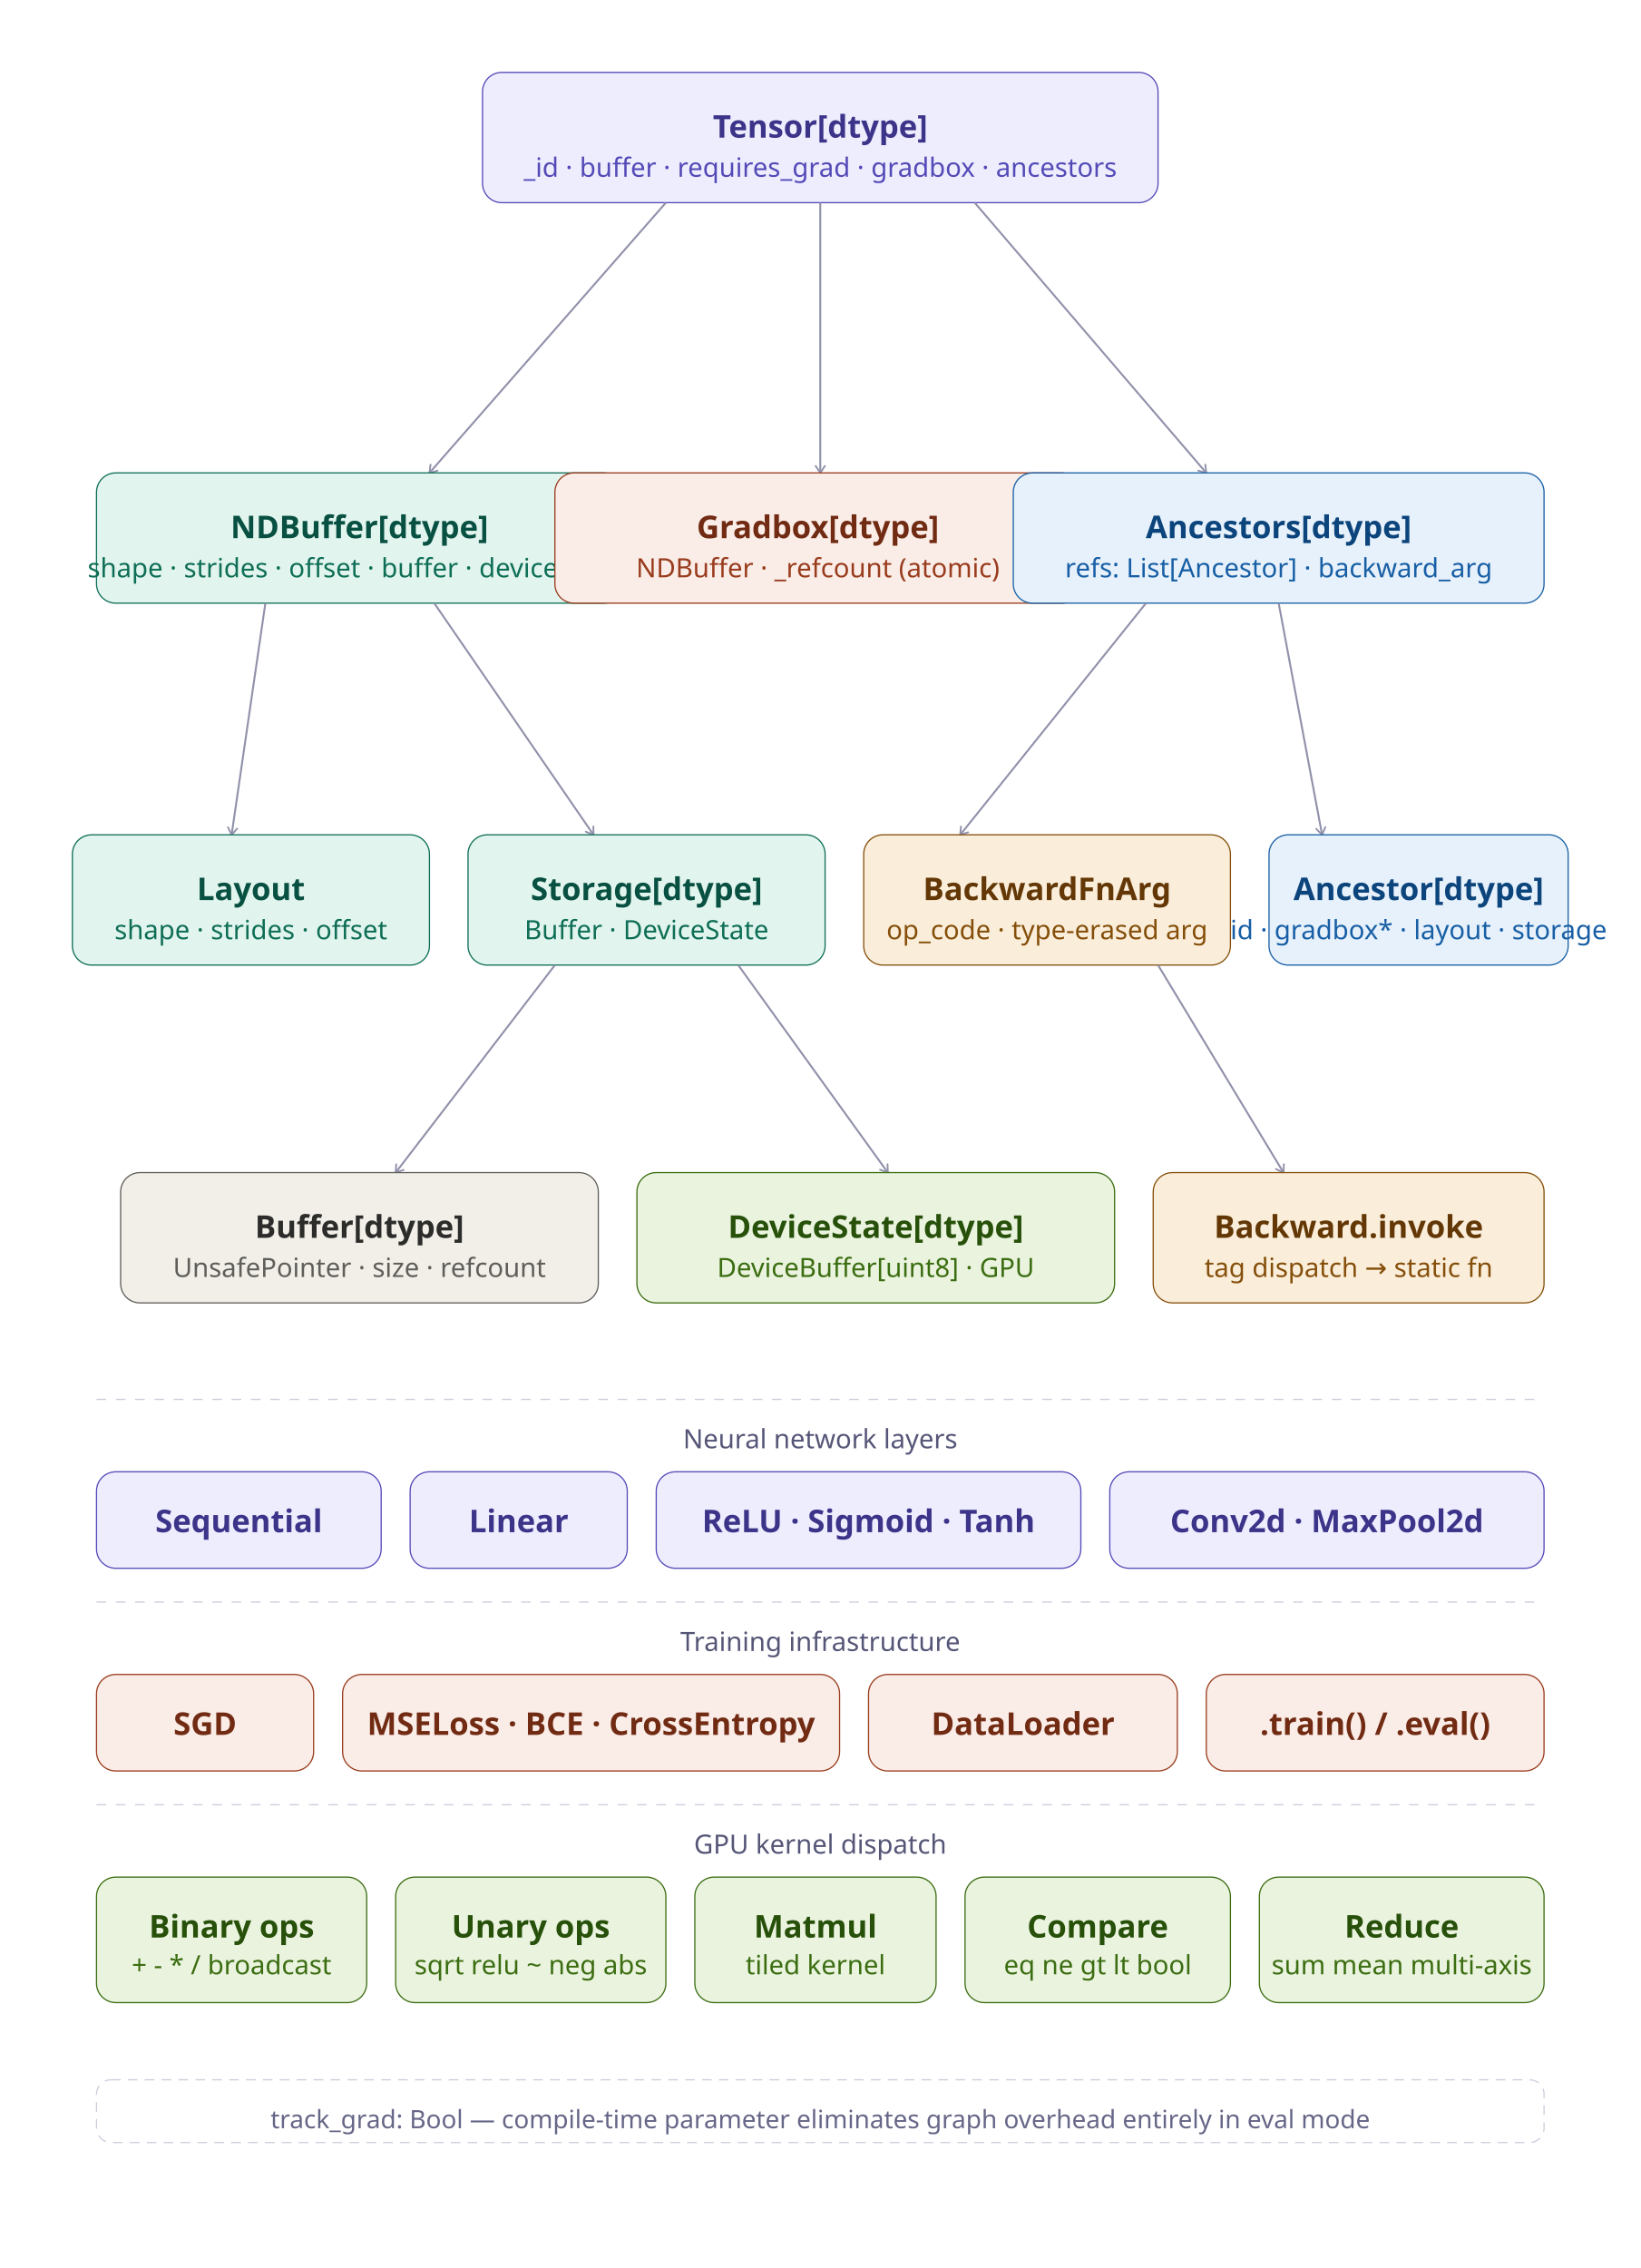
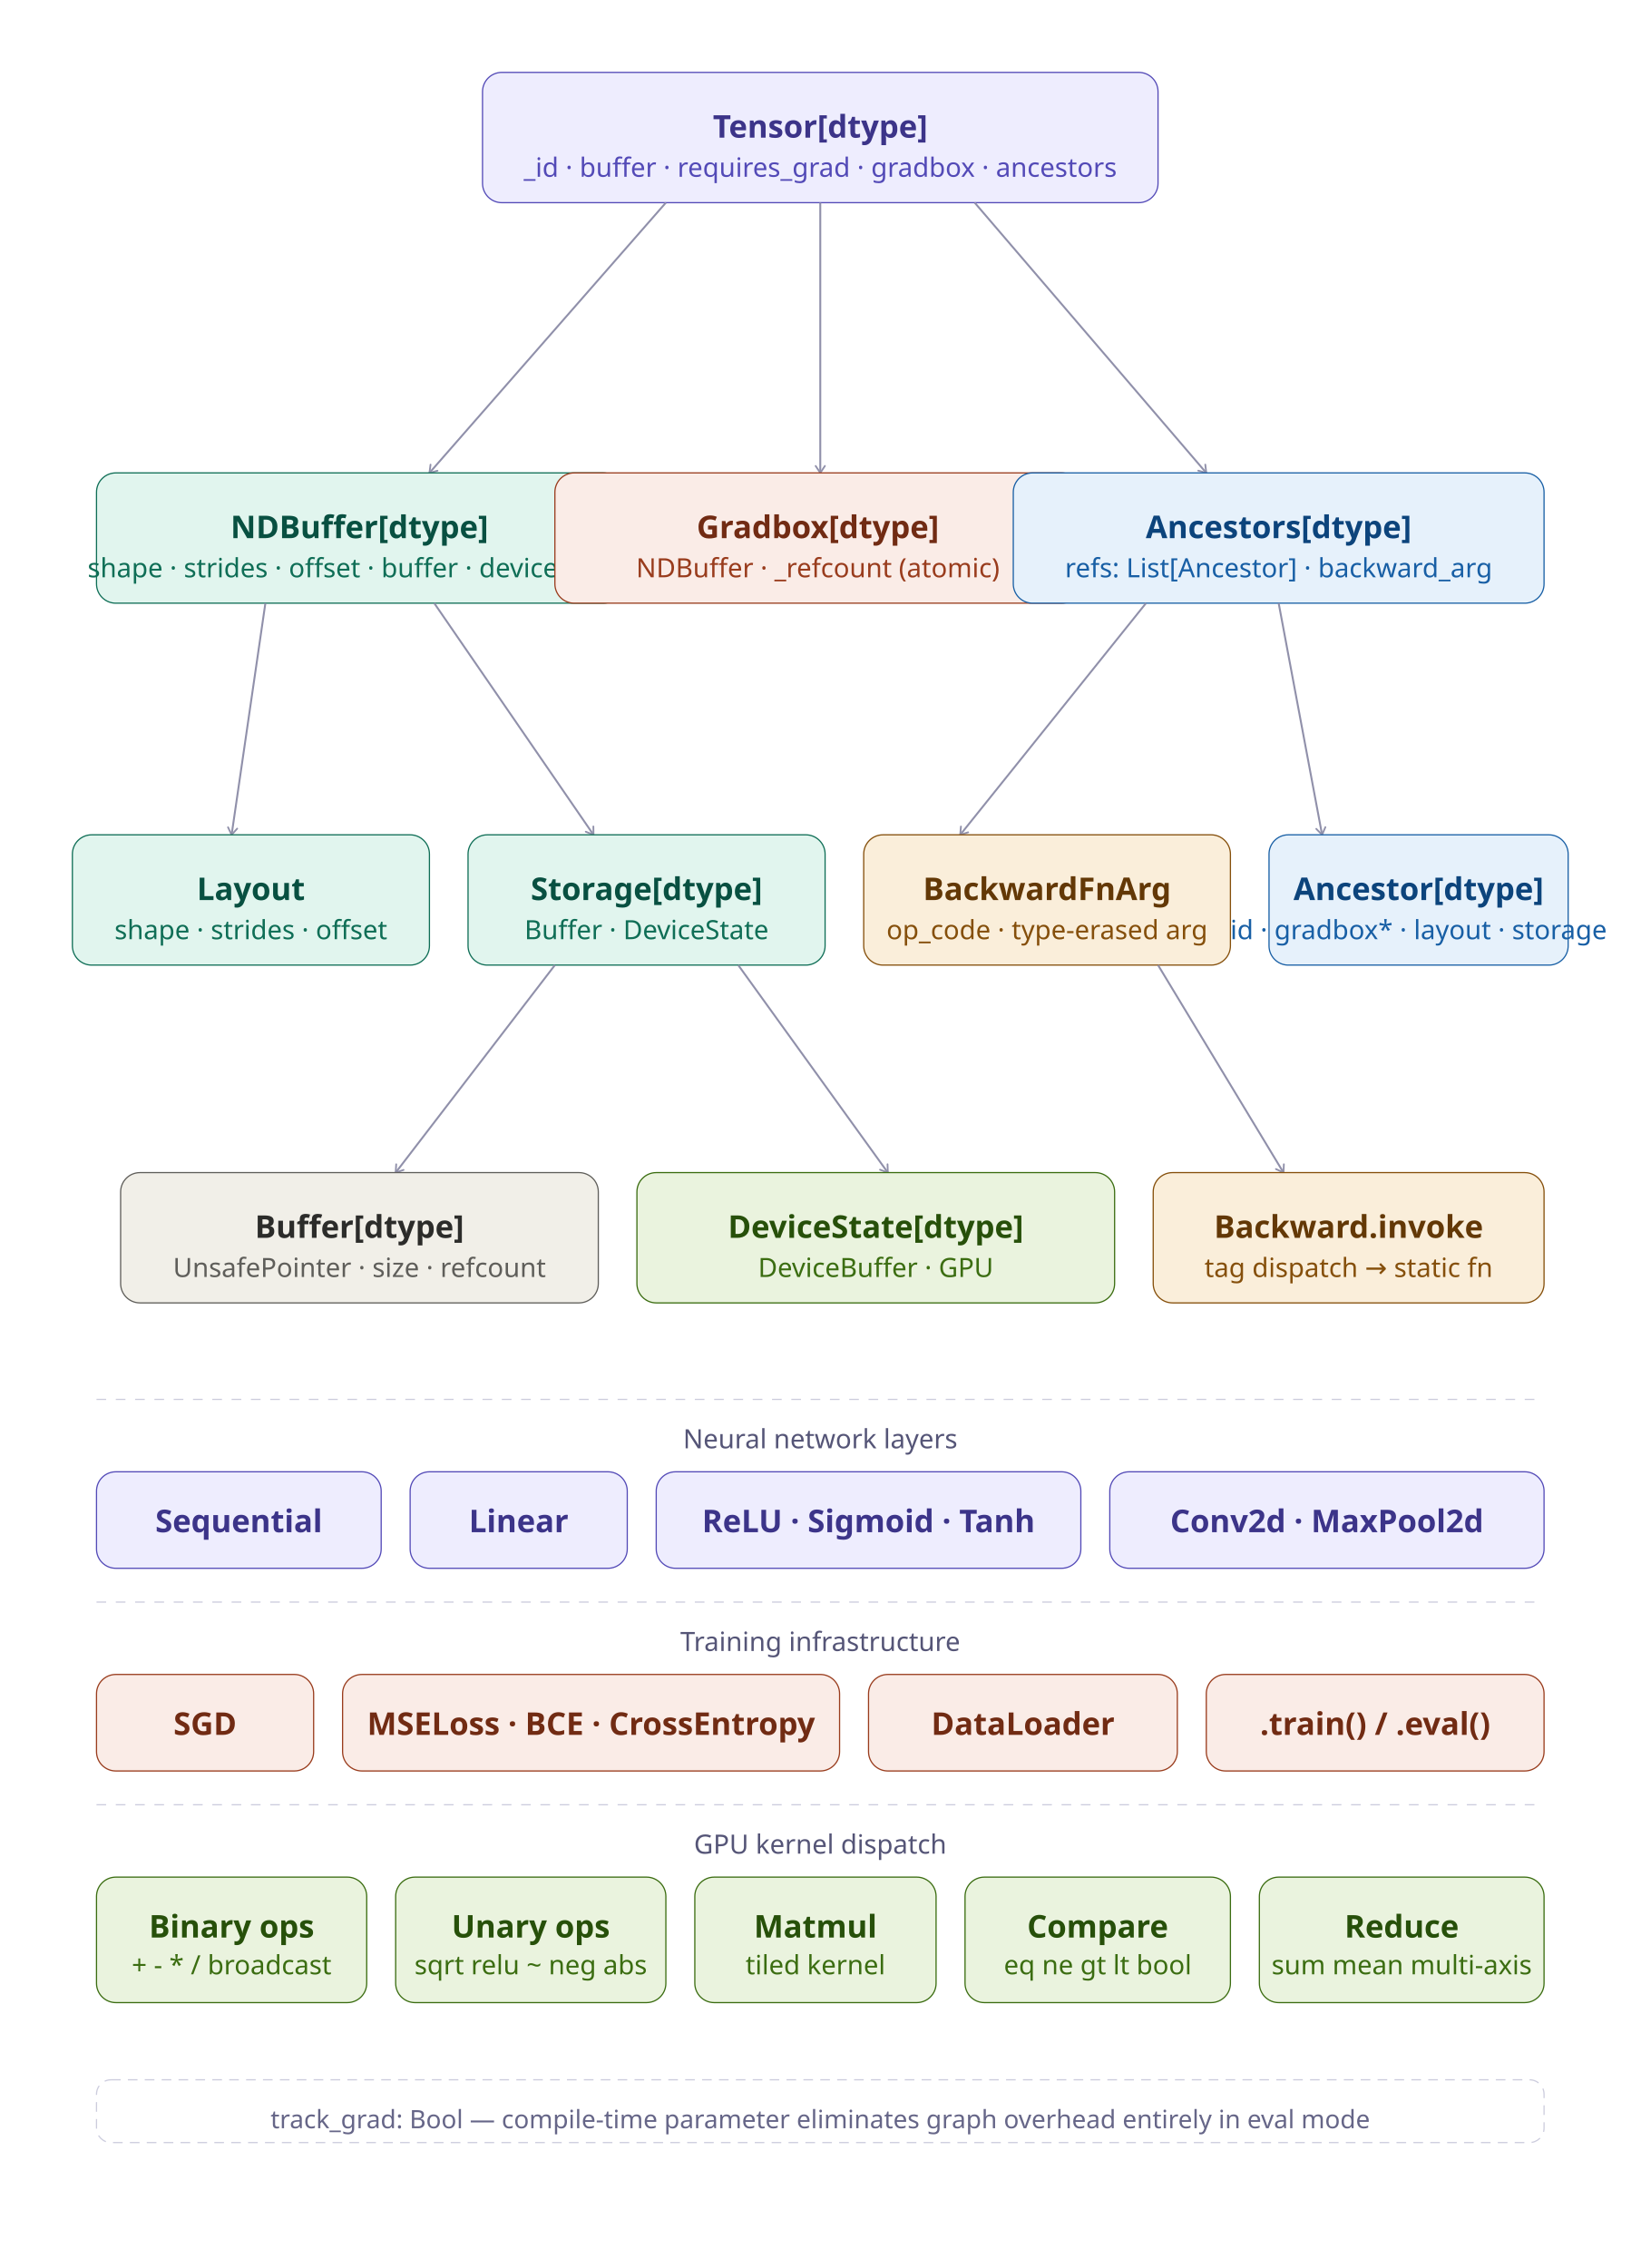
<svg xmlns="http://www.w3.org/2000/svg" width="680" viewBox="0 0 680 940" role="img">
  <defs>
    <marker id="arrow" viewBox="0 0 10 10" refX="8" refY="5" markerWidth="6" markerHeight="6" orient="auto-start-reverse">
      <path d="M2 1L8 5L2 9" fill="none" stroke="context-stroke" stroke-width="1.5" stroke-linecap="round" stroke-linejoin="round" />
    </marker>
    <style>
  text { font-family: ui-sans-serif, system-ui, sans-serif; }
  .th  { font-size: 13px; font-weight: 600; fill: #1a1a2e; }
  .ts  { font-size: 11px; font-weight: 400; fill: #444466; }
  .thl { font-size: 11px; font-weight: 500; fill: #555577; }
  .arr { stroke: #9090aa; stroke-width: 0.8; fill: none; }
  .sep { stroke: #ccccdd; stroke-width: 0.5; stroke-dasharray: 4 4; }
  .note-box { fill: none; stroke: #ccccdd; stroke-width: 0.5; stroke-dasharray: 4 3; }
  .note-text { font-size: 10.5px; font-weight: 400; fill: #666688; }

  .b-purple  { fill: #EEEDFE; stroke: #534AB7; }
  .b-teal    { fill: #E1F5EE; stroke: #0F6E56; }
  .b-coral   { fill: #FAECE7; stroke: #993C1D; }
  .b-blue    { fill: #E6F1FB; stroke: #185FA5; }
  .b-amber   { fill: #FAEEDA; stroke: #854F0B; }
  .b-gray    { fill: #F1EFE8; stroke: #5F5E5A; }
  .b-green   { fill: #EAF3DE; stroke: #3B6D11; }

  .t-purple  { fill: #3C3489; }
  .t-teal    { fill: #085041; }
  .t-coral   { fill: #712B13; }
  .t-blue    { fill: #0C447C; }
  .t-amber   { fill: #633806; }
  .t-gray    { fill: #2C2C2A; }
  .t-green   { fill: #27500A; }

  .s-purple  { fill: #534AB7; }
  .s-teal    { fill: #0F6E56; }
  .s-coral   { fill: #993C1D; }
  .s-blue    { fill: #185FA5; }
  .s-amber   { fill: #854F0B; }
  .s-gray    { fill: #5F5E5A; }
  .s-green   { fill: #3B6D11; }

  @media (prefers-color-scheme: dark) {
    .th  { fill: #e8e8f8; }
    .ts  { fill: #b0b0cc; }
    .thl { fill: #a0a0bb; }
    .note-text { fill: #9090aa; }
    .sep { stroke: #444466; }
    .note-box { stroke: #444466; }
    .arr { stroke: #666688; }

    .b-purple  { fill: #26215C; stroke: #AFA9EC; }
    .b-teal    { fill: #04342C; stroke: #5DCAA5; }
    .b-coral   { fill: #4A1B0C; stroke: #F0997B; }
    .b-blue    { fill: #042C53; stroke: #85B7EB; }
    .b-amber   { fill: #412402; stroke: #EF9F27; }
    .b-gray    { fill: #2C2C2A; stroke: #B4B2A9; }
    .b-green   { fill: #173404; stroke: #97C459; }

    .t-purple  { fill: #CECBF6; }
    .t-teal    { fill: #9FE1CB; }
    .t-coral   { fill: #F5C4B3; }
    .t-blue    { fill: #B5D4F4; }
    .t-amber   { fill: #FAC775; }
    .t-gray    { fill: #D3D1C7; }
    .t-green   { fill: #C0DD97; }

    .s-purple  { fill: #AFA9EC; }
    .s-teal    { fill: #5DCAA5; }
    .s-coral   { fill: #F0997B; }
    .s-blue    { fill: #85B7EB; }
    .s-amber   { fill: #EF9F27; }
    .s-gray    { fill: #B4B2A9; }
    .s-green   { fill: #97C459; }
  }
</style>
  </defs>
  <rect x="200" y="30" width="280" height="54" rx="8" stroke-width="0.5" class="b-purple" />
  <text class="th t-purple" x="340" y="52" text-anchor="middle" dominant-baseline="central">Tensor[dtype]</text>
  <text class="ts s-purple" x="340" y="69" text-anchor="middle" dominant-baseline="central">_id · buffer · requires_grad · gradbox · ancestors</text>
  <line x1="276" y1="84" x2="178" y2="196" class="arr" marker-end="url(#arrow)" />
  <line x1="340" y1="84" x2="340" y2="196" class="arr" marker-end="url(#arrow)" />
  <line x1="404" y1="84" x2="500" y2="196" class="arr" marker-end="url(#arrow)" />
  <rect x="40" y="196" width="218" height="54" rx="8" stroke-width="0.5" class="b-teal" />
  <text class="th t-teal" x="149" y="218" text-anchor="middle" dominant-baseline="central">NDBuffer[dtype]</text>
  <text class="ts s-teal" x="149" y="235" text-anchor="middle" dominant-baseline="central">shape · strides · offset · buffer · device_state</text>
  <rect x="230" y="196" width="218" height="54" rx="8" stroke-width="0.5" class="b-coral" />
  <text class="th t-coral" x="339" y="218" text-anchor="middle" dominant-baseline="central">Gradbox[dtype]</text>
  <text class="ts s-coral" x="339" y="235" text-anchor="middle" dominant-baseline="central">NDBuffer · _refcount (atomic)</text>
  <rect x="420" y="196" width="220" height="54" rx="8" stroke-width="0.5" class="b-blue" />
  <text class="th t-blue" x="530" y="218" text-anchor="middle" dominant-baseline="central">Ancestors[dtype]</text>
  <text class="ts s-blue" x="530" y="235" text-anchor="middle" dominant-baseline="central">refs: List[Ancestor] · backward_arg</text>
  <line x1="110" y1="250" x2="96" y2="346" class="arr" marker-end="url(#arrow)" />
  <line x1="180" y1="250" x2="246" y2="346" class="arr" marker-end="url(#arrow)" />
  <line x1="475" y1="250" x2="398" y2="346" class="arr" marker-end="url(#arrow)" />
  <line x1="530" y1="250" x2="548" y2="346" class="arr" marker-end="url(#arrow)" />
  <rect x="30" y="346" width="148" height="54" rx="8" stroke-width="0.5" class="b-teal" />
  <text class="th t-teal" x="104" y="368" text-anchor="middle" dominant-baseline="central">Layout</text>
  <text class="ts s-teal" x="104" y="385" text-anchor="middle" dominant-baseline="central">shape · strides · offset</text>
  <rect x="194" y="346" width="148" height="54" rx="8" stroke-width="0.5" class="b-teal" />
  <text class="th t-teal" x="268" y="368" text-anchor="middle" dominant-baseline="central">Storage[dtype]</text>
  <text class="ts s-teal" x="268" y="385" text-anchor="middle" dominant-baseline="central">Buffer · DeviceState</text>
  <rect x="358" y="346" width="152" height="54" rx="8" stroke-width="0.5" class="b-amber" />
  <text class="th t-amber" x="434" y="368" text-anchor="middle" dominant-baseline="central">BackwardFnArg</text>
  <text class="ts s-amber" x="434" y="385" text-anchor="middle" dominant-baseline="central">op_code · type-erased arg</text>
  <rect x="526" y="346" width="124" height="54" rx="8" stroke-width="0.5" class="b-blue" />
  <text class="th t-blue" x="588" y="368" text-anchor="middle" dominant-baseline="central">Ancestor[dtype]</text>
  <text class="ts s-blue" x="588" y="385" text-anchor="middle" dominant-baseline="central">id · gradbox* · layout · storage</text>
  <line x1="230" y1="400" x2="164" y2="486" class="arr" marker-end="url(#arrow)" />
  <line x1="306" y1="400" x2="368" y2="486" class="arr" marker-end="url(#arrow)" />
  <line x1="480" y1="400" x2="532" y2="486" class="arr" marker-end="url(#arrow)" />
  <rect x="50" y="486" width="198" height="54" rx="8" stroke-width="0.5" class="b-gray" />
  <text class="th t-gray" x="149" y="508" text-anchor="middle" dominant-baseline="central">Buffer[dtype]</text>
  <text class="ts s-gray" x="149" y="525" text-anchor="middle" dominant-baseline="central">UnsafePointer · size · refcount</text>
  <rect x="264" y="486" width="198" height="54" rx="8" stroke-width="0.5" class="b-green" />
  <text class="th t-green" x="363" y="508" text-anchor="middle" dominant-baseline="central">DeviceState[dtype]</text>
-   <text class="ts s-green" x="363" y="525" text-anchor="middle" dominant-baseline="central">DeviceBuffer[uint8] · GPU</text>
+   <text class="ts s-green" x="363" y="525" text-anchor="middle" dominant-baseline="central">DeviceBuffer · GPU</text>
  <rect x="478" y="486" width="162" height="54" rx="8" stroke-width="0.5" class="b-amber" />
  <text class="th t-amber" x="559" y="508" text-anchor="middle" dominant-baseline="central">Backward.invoke</text>
  <text class="ts s-amber" x="559" y="525" text-anchor="middle" dominant-baseline="central">tag dispatch → static fn</text>
  <line x1="40" y1="580" x2="640" y2="580" class="sep" />
  <text class="thl" x="340" y="596" text-anchor="middle" dominant-baseline="central">Neural network layers</text>
  <rect x="40" y="610" width="118" height="40" rx="8" stroke-width="0.5" class="b-purple" />
  <text class="th t-purple" x="99" y="630" text-anchor="middle" dominant-baseline="central">Sequential</text>
  <rect x="170" y="610" width="90" height="40" rx="8" stroke-width="0.5" class="b-purple" />
  <text class="th t-purple" x="215" y="630" text-anchor="middle" dominant-baseline="central">Linear</text>
  <rect x="272" y="610" width="176" height="40" rx="8" stroke-width="0.5" class="b-purple" />
  <text class="th t-purple" x="360" y="630" text-anchor="middle" dominant-baseline="central">ReLU · Sigmoid · Tanh</text>
  <rect x="460" y="610" width="180" height="40" rx="8" stroke-width="0.5" class="b-purple" />
  <text class="th t-purple" x="550" y="630" text-anchor="middle" dominant-baseline="central">Conv2d · MaxPool2d</text>
  <line x1="40" y1="664" x2="640" y2="664" class="sep" />
  <text class="thl" x="340" y="680" text-anchor="middle" dominant-baseline="central">Training infrastructure</text>
  <rect x="40" y="694" width="90" height="40" rx="8" stroke-width="0.5" class="b-coral" />
  <text class="th t-coral" x="85" y="714" text-anchor="middle" dominant-baseline="central">SGD</text>
  <rect x="142" y="694" width="206" height="40" rx="8" stroke-width="0.5" class="b-coral" />
  <text class="th t-coral" x="245" y="714" text-anchor="middle" dominant-baseline="central">MSELoss · BCE · CrossEntropy</text>
  <rect x="360" y="694" width="128" height="40" rx="8" stroke-width="0.5" class="b-coral" />
  <text class="th t-coral" x="424" y="714" text-anchor="middle" dominant-baseline="central">DataLoader</text>
  <rect x="500" y="694" width="140" height="40" rx="8" stroke-width="0.5" class="b-coral" />
  <text class="th t-coral" x="570" y="714" text-anchor="middle" dominant-baseline="central">.train() / .eval()</text>
  <line x1="40" y1="748" x2="640" y2="748" class="sep" />
  <text class="thl" x="340" y="764" text-anchor="middle" dominant-baseline="central">GPU kernel dispatch</text>
  <rect x="40" y="778" width="112" height="52" rx="8" stroke-width="0.5" class="b-green" />
  <text class="th t-green" x="96" y="798" text-anchor="middle" dominant-baseline="central">Binary ops</text>
  <text class="ts s-green" x="96" y="814" text-anchor="middle" dominant-baseline="central">+ - * / broadcast</text>
  <rect x="164" y="778" width="112" height="52" rx="8" stroke-width="0.5" class="b-green" />
  <text class="th t-green" x="220" y="798" text-anchor="middle" dominant-baseline="central">Unary ops</text>
  <text class="ts s-green" x="220" y="814" text-anchor="middle" dominant-baseline="central">sqrt relu ~ neg abs</text>
  <rect x="288" y="778" width="100" height="52" rx="8" stroke-width="0.5" class="b-green" />
  <text class="th t-green" x="338" y="798" text-anchor="middle" dominant-baseline="central">Matmul</text>
  <text class="ts s-green" x="338" y="814" text-anchor="middle" dominant-baseline="central">tiled kernel</text>
  <rect x="400" y="778" width="110" height="52" rx="8" stroke-width="0.5" class="b-green" />
  <text class="th t-green" x="455" y="798" text-anchor="middle" dominant-baseline="central">Compare</text>
  <text class="ts s-green" x="455" y="814" text-anchor="middle" dominant-baseline="central">eq ne gt lt bool</text>
  <rect x="522" y="778" width="118" height="52" rx="8" stroke-width="0.5" class="b-green" />
  <text class="th t-green" x="581" y="798" text-anchor="middle" dominant-baseline="central">Reduce</text>
  <text class="ts s-green" x="581" y="814" text-anchor="middle" dominant-baseline="central">sum mean multi-axis</text>
  <rect x="40" y="862" width="600" height="26" rx="6" class="note-box" />
  <text class="note-text" x="340" y="878" text-anchor="middle" dominant-baseline="central">track_grad: Bool — compile-time parameter eliminates graph overhead entirely in eval mode</text>
</svg>
